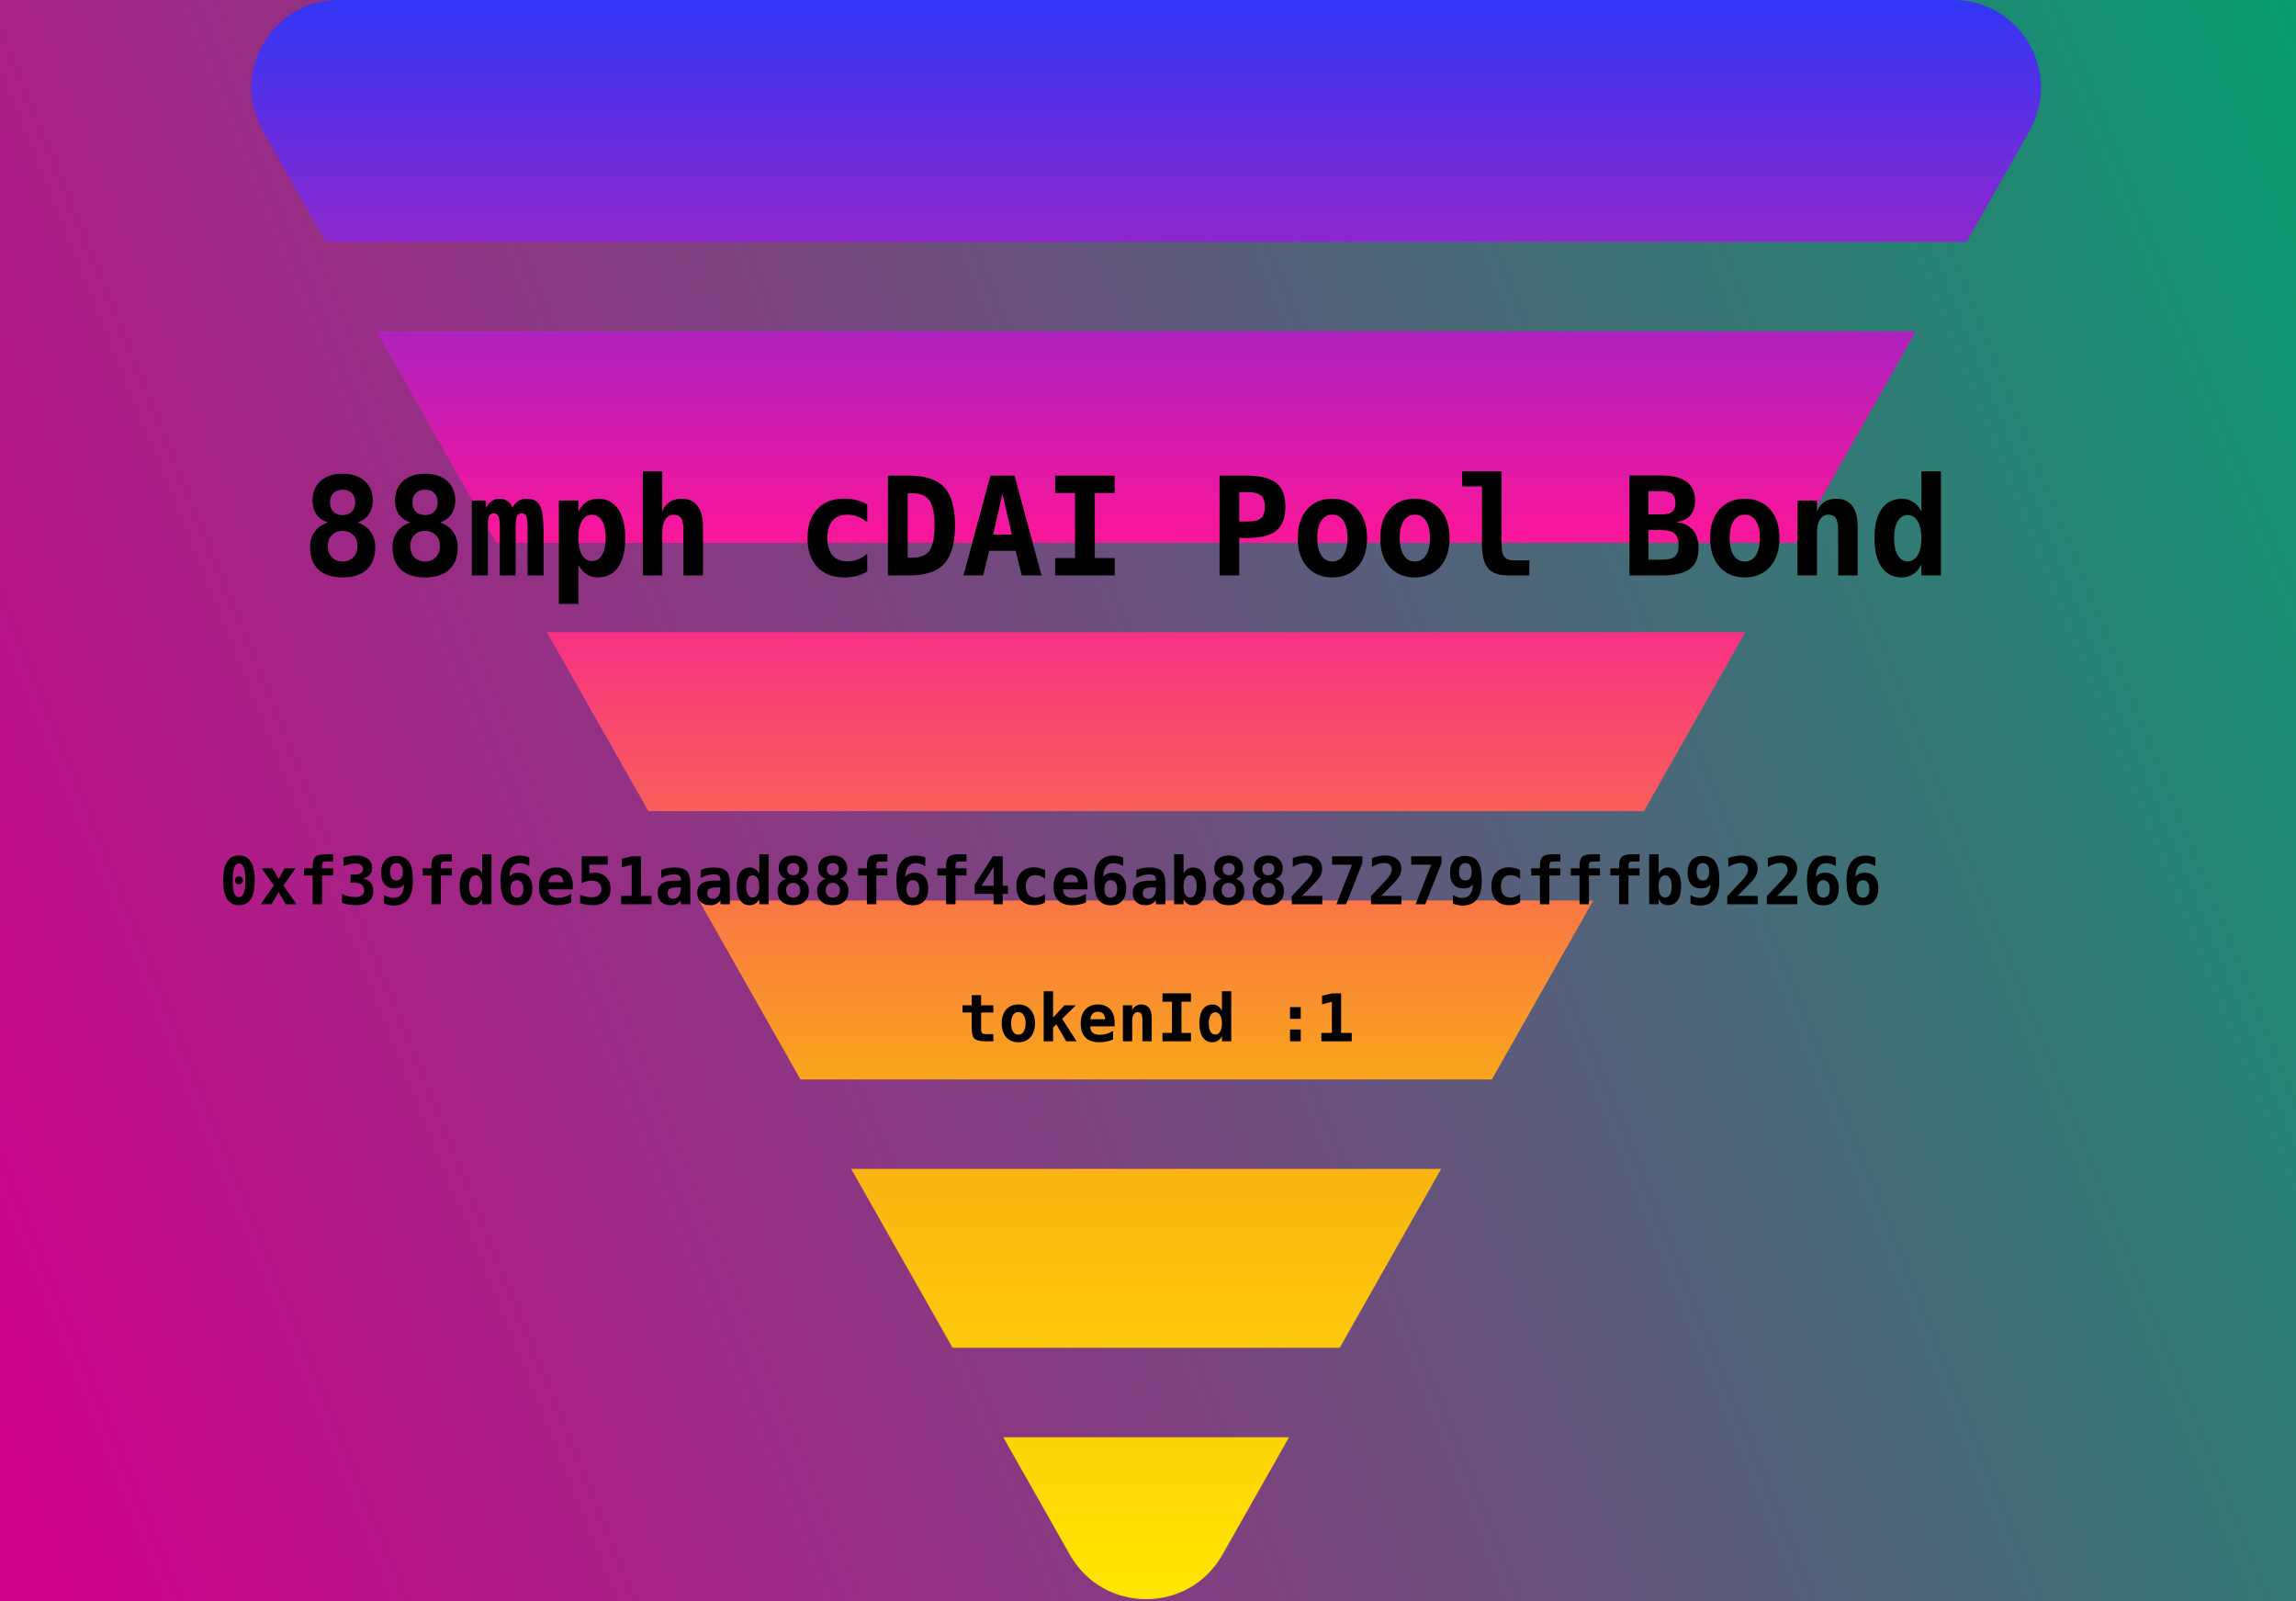
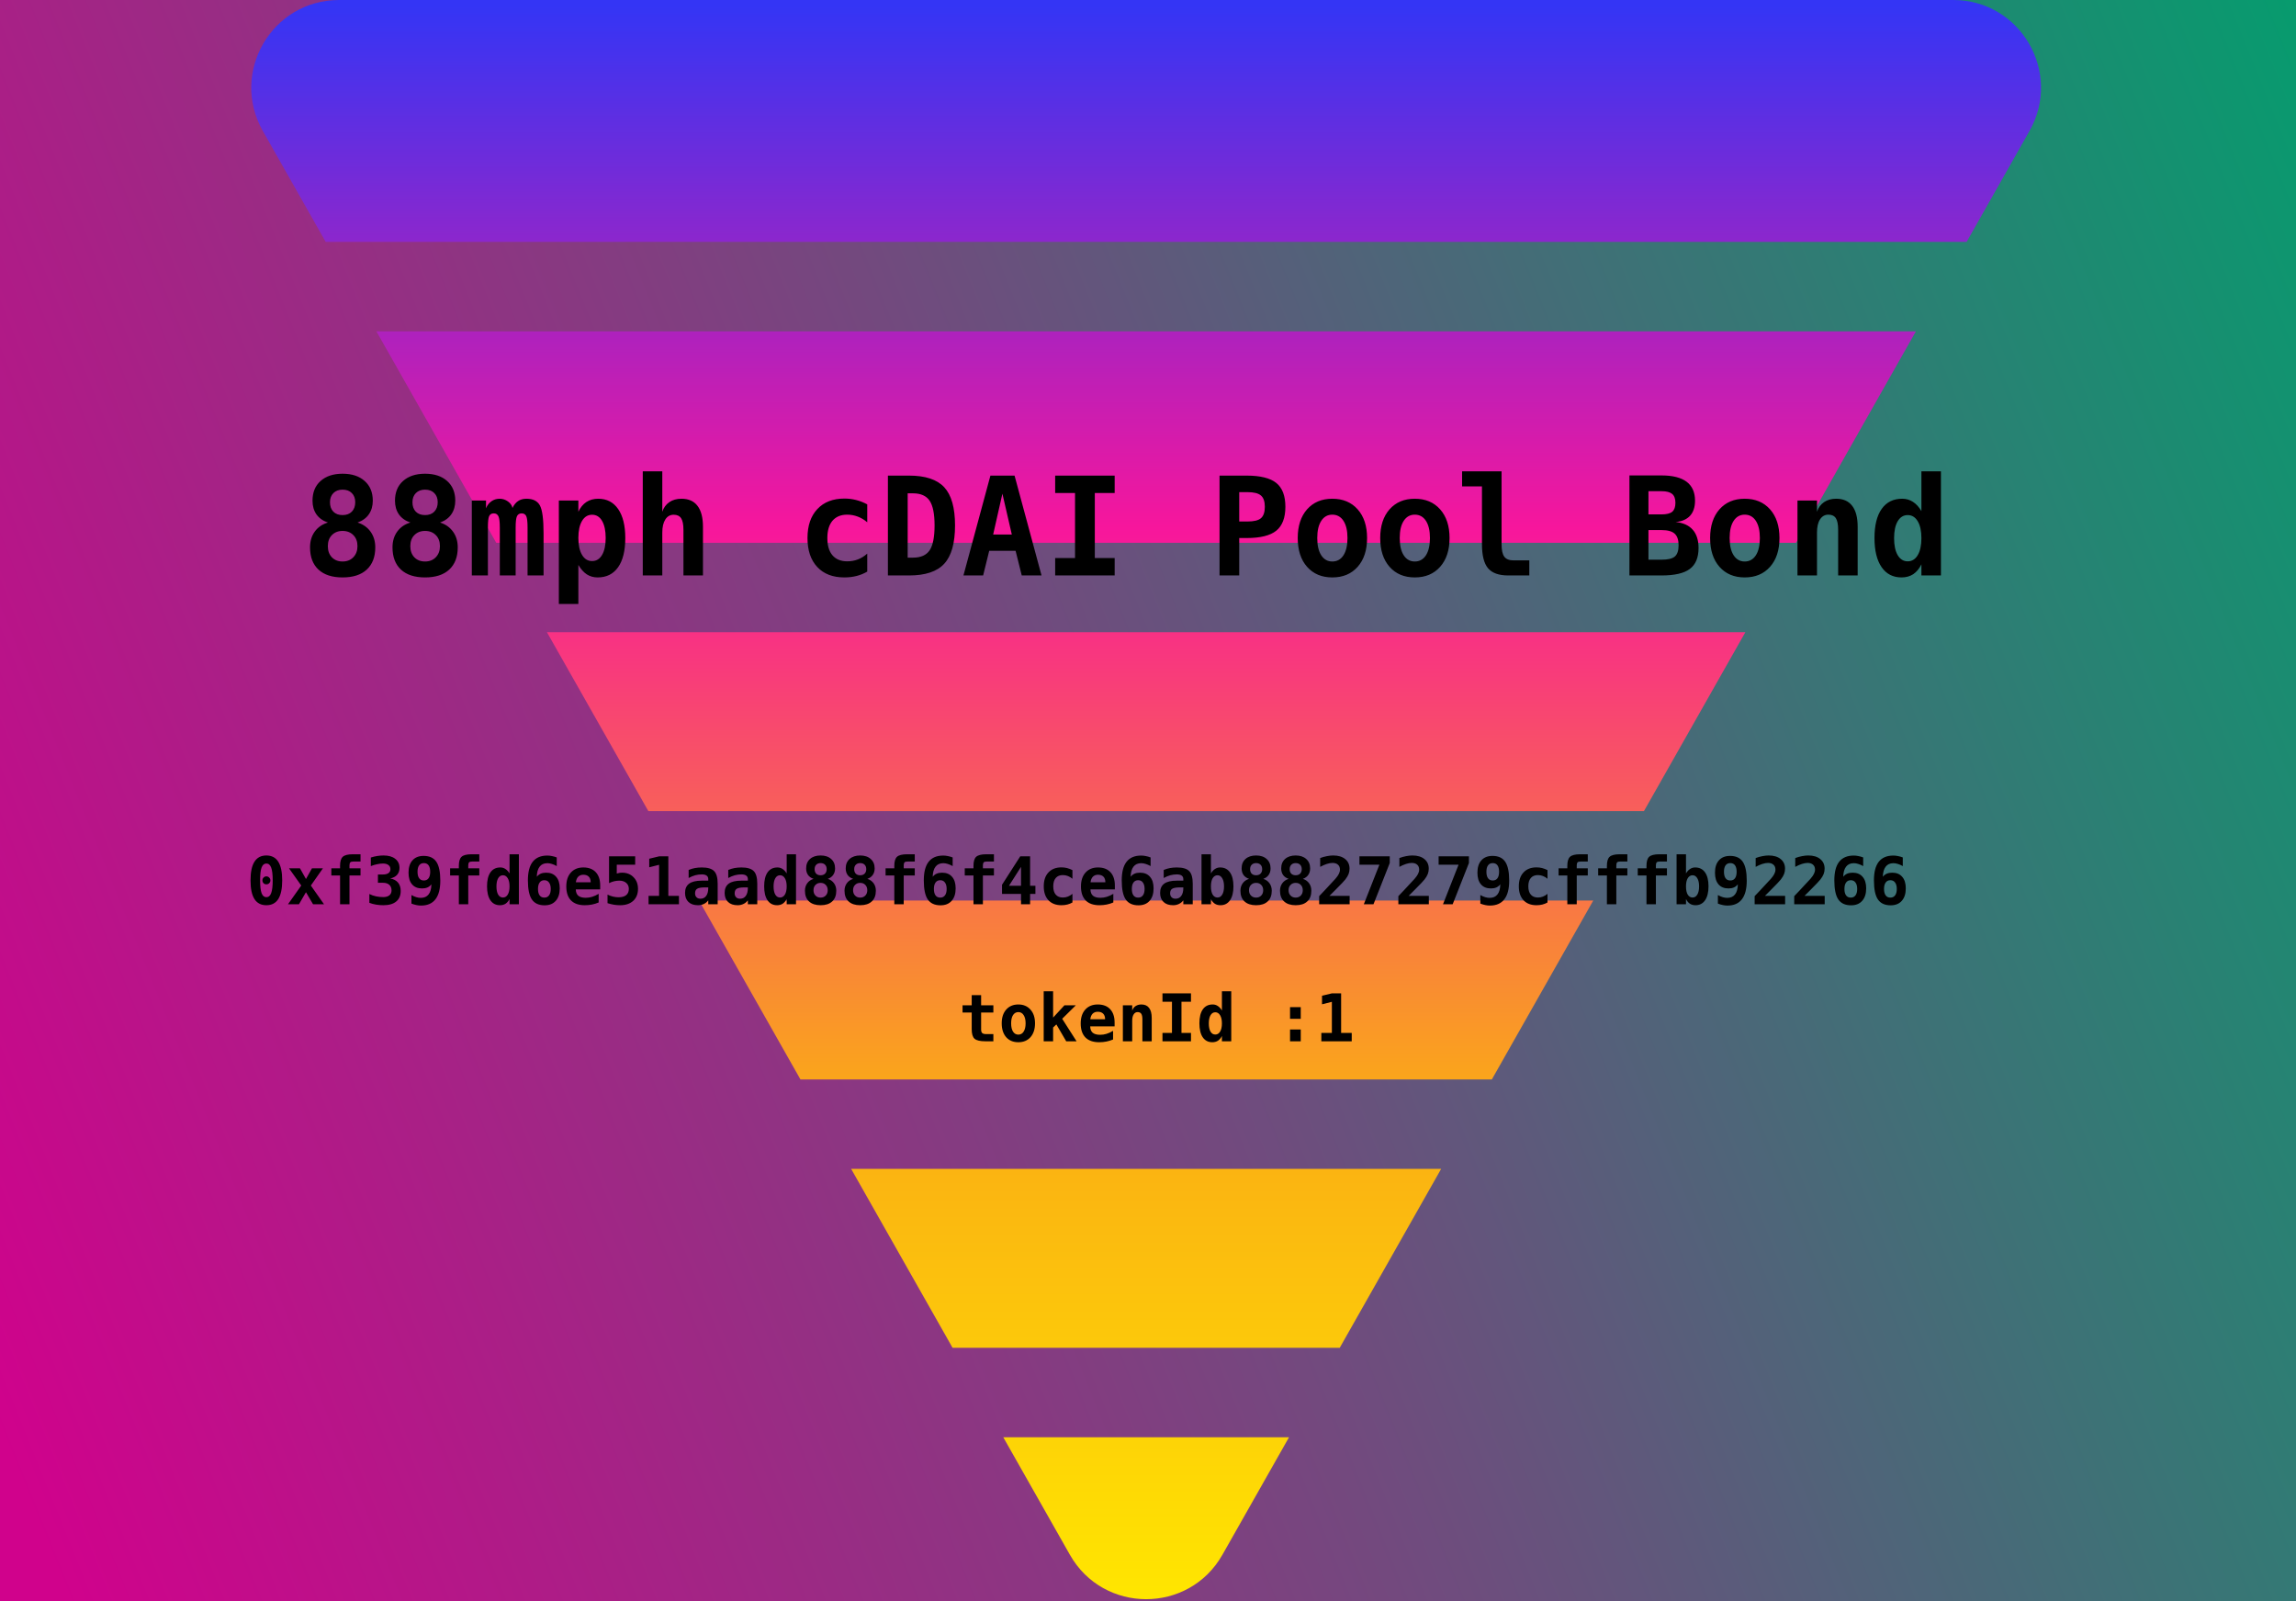
<svg xmlns="http://www.w3.org/2000/svg" width="419" height="292" viewBox="0 0 419 292" fill="none">
  <defs>
    <linearGradient id="g1" x1="0%" y1="50%">
      <stop offset="0%" stop-color="#d0028c">
        <animate id="a1" attributeName="stop-color" values="#d0028c; #069c6e" begin="0; a2.end" dur="3s" />
        <animate id="a2" attributeName="stop-color" values="#069c6e; #d0028c" begin="a1.end" dur="3s" />
      </stop>
      <stop offset="100%" stop-color="#069c6e">
        <animate id="a3" attributeName="stop-color" values="#069c6e; #d0028c" begin="0; a4.end" dur="3s" />
        <animate id="a4" attributeName="stop-color" values="#d0028c; #069c6e" begin="a3.end" dur="3s" />
      </stop>
    </linearGradient>
    <filter id="filter0_d" x="85.852" y="212.189" width="238.557" height="53.156" filterUnits="userSpaceOnUse" color-interpolation-filters="sRGB">
      <feFlood flood-opacity="0" result="BackgroundImageFix" />
      <feColorMatrix in="SourceAlpha" type="matrix" values="0 0 0 0 0 0 0 0 0 0 0 0 0 0 0 0 0 0 127 0" />
      <feOffset dy="4" />
      <feGaussianBlur stdDeviation="2" />
      <feColorMatrix type="matrix" values="0 0 0 0 0.898 0 0 0 0 0.129 0 0 0 0 0.616 0 0 0 0.5 0" />
      <feBlend mode="normal" in2="BackgroundImageFix" result="effect1_dropShadow" />
      <feBlend mode="normal" in="SourceGraphic" in2="effect1_dropShadow" result="shape" />
    </filter>
    <filter id="filter1_d" x="90.075" y="103.557" width="228.372" height="171.911" filterUnits="userSpaceOnUse" color-interpolation-filters="sRGB">
      <feFlood flood-opacity="0" result="BackgroundImageFix" />
      <feColorMatrix in="SourceAlpha" type="matrix" values="0 0 0 0 0 0 0 0 0 0 0 0 0 0 0 0 0 0 127 0" />
      <feOffset dy="4" />
      <feGaussianBlur stdDeviation="6" />
      <feColorMatrix type="matrix" values="0 0 0 0 0.898 0 0 0 0 0.129 0 0 0 0 0.616 0 0 0 0.5 0" />
      <feBlend mode="normal" in2="BackgroundImageFix" result="effect1_dropShadow" />
      <feBlend mode="normal" in="SourceGraphic" in2="effect1_dropShadow" result="shape" />
    </filter>
    <linearGradient id="paint0_linear" x1="209.162" y1="291.796" x2="209.162" y2="1.053" gradientUnits="userSpaceOnUse">
      <stop stop-color="#FFE600" />
      <stop offset="0.307" stop-color="#FAAD14" />
      <stop offset="0.672" stop-color="#F7169C" />
      <stop offset="1" stop-color="#3435F5" />
    </linearGradient>
    <linearGradient id="paint1_linear" x1="212.356" y1="140" x2="248.856" y2="265.5" gradientUnits="userSpaceOnUse">
      <stop offset="0.224" stop-color="#FF009D" />
      <stop offset="0.88" stop-color="#3435F5" />
    </linearGradient>
    <linearGradient id="paint2_linear" x1="212.356" y1="140" x2="248.856" y2="265.5" gradientUnits="userSpaceOnUse">
      <stop offset="0.224" stop-color="#FF009D" />
      <stop offset="0.88" stop-color="#3435F5" />
    </linearGradient>
    <linearGradient id="paint3_linear" x1="212.356" y1="140" x2="248.856" y2="265.5" gradientUnits="userSpaceOnUse">
      <stop offset="0.224" stop-color="#FF009D" />
      <stop offset="0.88" stop-color="#3435F5" />
    </linearGradient>
    <linearGradient id="paint4_linear" x1="195.663" y1="154.629" x2="198.752" y2="249" gradientUnits="userSpaceOnUse">
      <stop stop-color="white" />
      <stop offset="1" stop-color="#F7169C" />
    </linearGradient>
    <linearGradient id="paint5_linear" x1="195.663" y1="154.629" x2="198.752" y2="249" gradientUnits="userSpaceOnUse">
      <stop stop-color="white" />
      <stop offset="1" stop-color="#F7169C" />
    </linearGradient>
    <linearGradient id="paint6_linear" x1="195.663" y1="154.629" x2="198.752" y2="249" gradientUnits="userSpaceOnUse">
      <stop stop-color="white" />
      <stop offset="1" stop-color="#F7169C" />
    </linearGradient>
  </defs>
  <rect id="r" x="0" y="0" width="419" height="512" fill="url(#g1)" />
  <path fill-rule="evenodd" clip-rule="evenodd" d="M195.243 283.687C201.373 294.499 216.951 294.499 223.081 283.687L235.238 262.244H183.086L195.243 283.687ZM173.834 245.923L155.328 213.282H262.996L244.49 245.923H173.834ZM146.076 196.961H272.248L290.754 164.32H127.57L146.076 196.961ZM118.318 147.999L99.812 115.358H318.512L300.006 147.999H118.318ZM90.56 99.037H327.764L349.634 60.461H68.69L90.56 99.037ZM59.437 44.14L47.957 23.891C41.91 13.225 49.615 0 61.876 0H356.448C368.709 0 376.414 13.225 370.367 23.891L358.887 44.14H59.437Z" fill="url(#paint0_linear)" />
  <g fill="black" font-family="monospace" font-style="bold" font-weight="bolder" style="text-shadow:4px 4px #558ABB; text-align:center;">
    <text>
      <tspan x="35" y="105" dx="20" font-size="25">
88mph cDAI Pool Bond</tspan>
-       <tspan x="30" y="165" dx="10" font-size="12">
+       <tspan x="35" y="165" dx="10" font-size="12">
0xf39fd6e51aad88f6f4ce6ab8827279cfffb92266</tspan>
      <tspan x="165" y="190" dx="10" font-size="12">
tokenId :1</tspan>
    </text>
  </g>
</svg>
